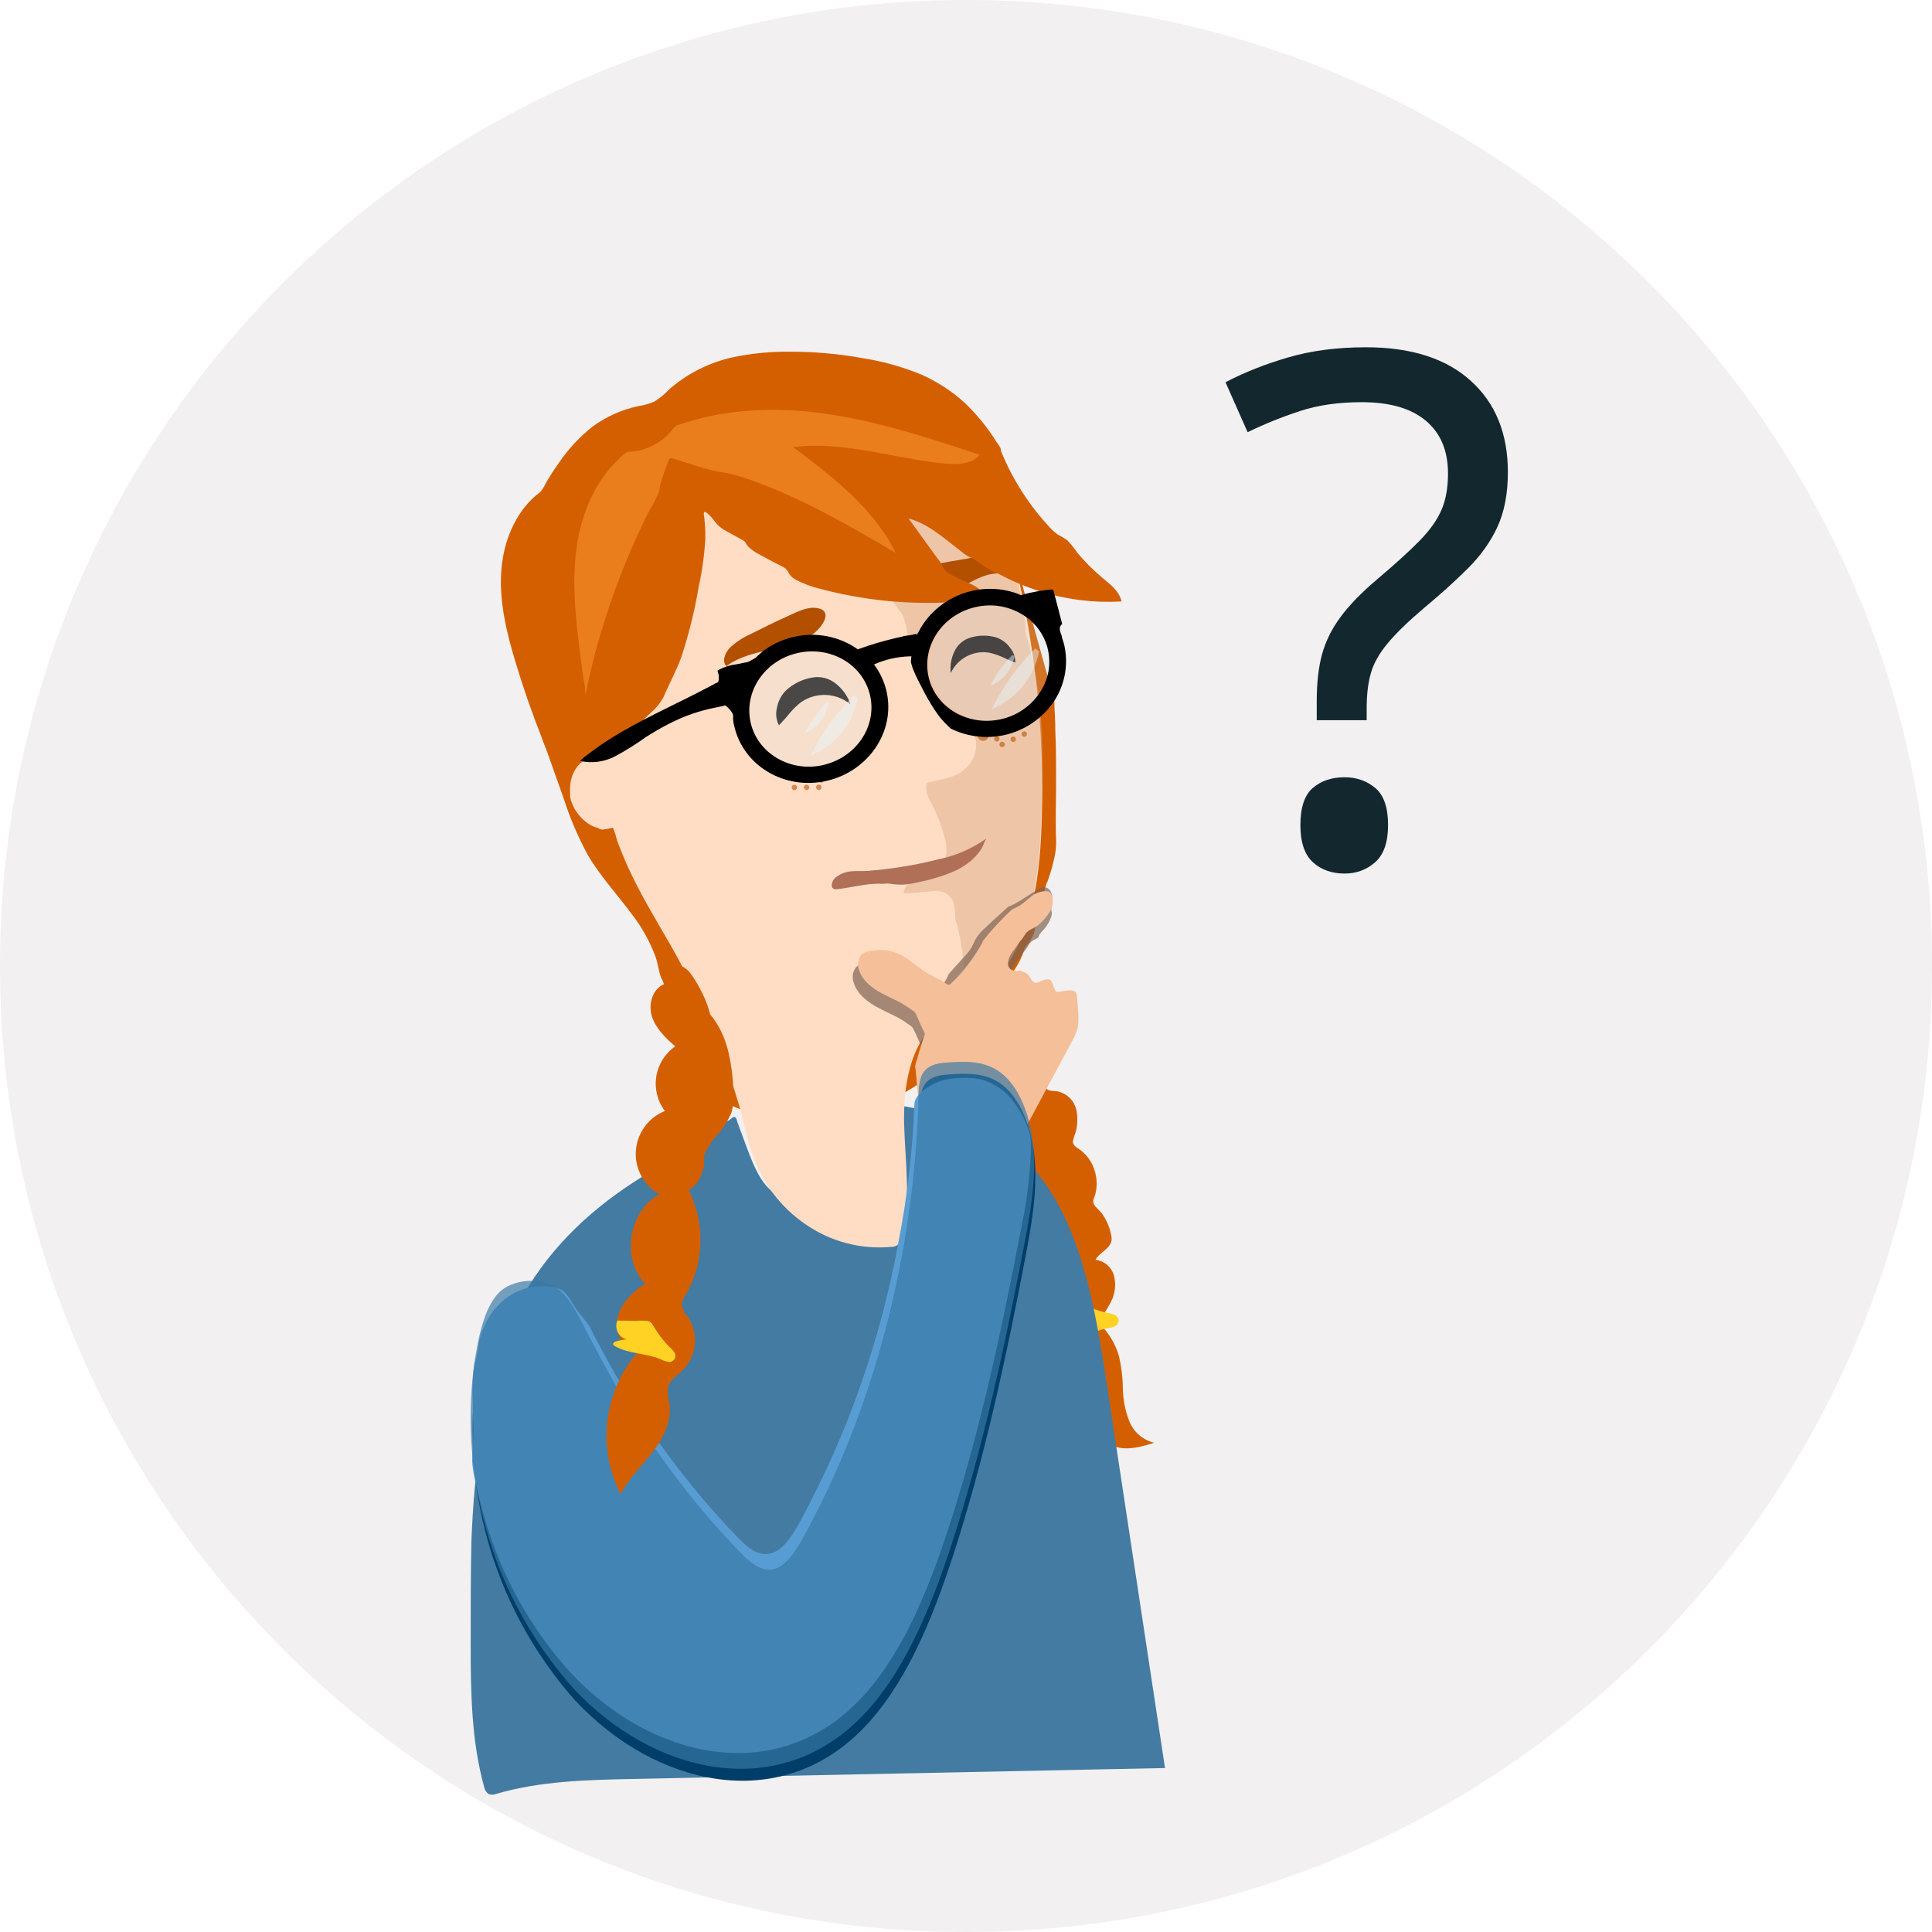
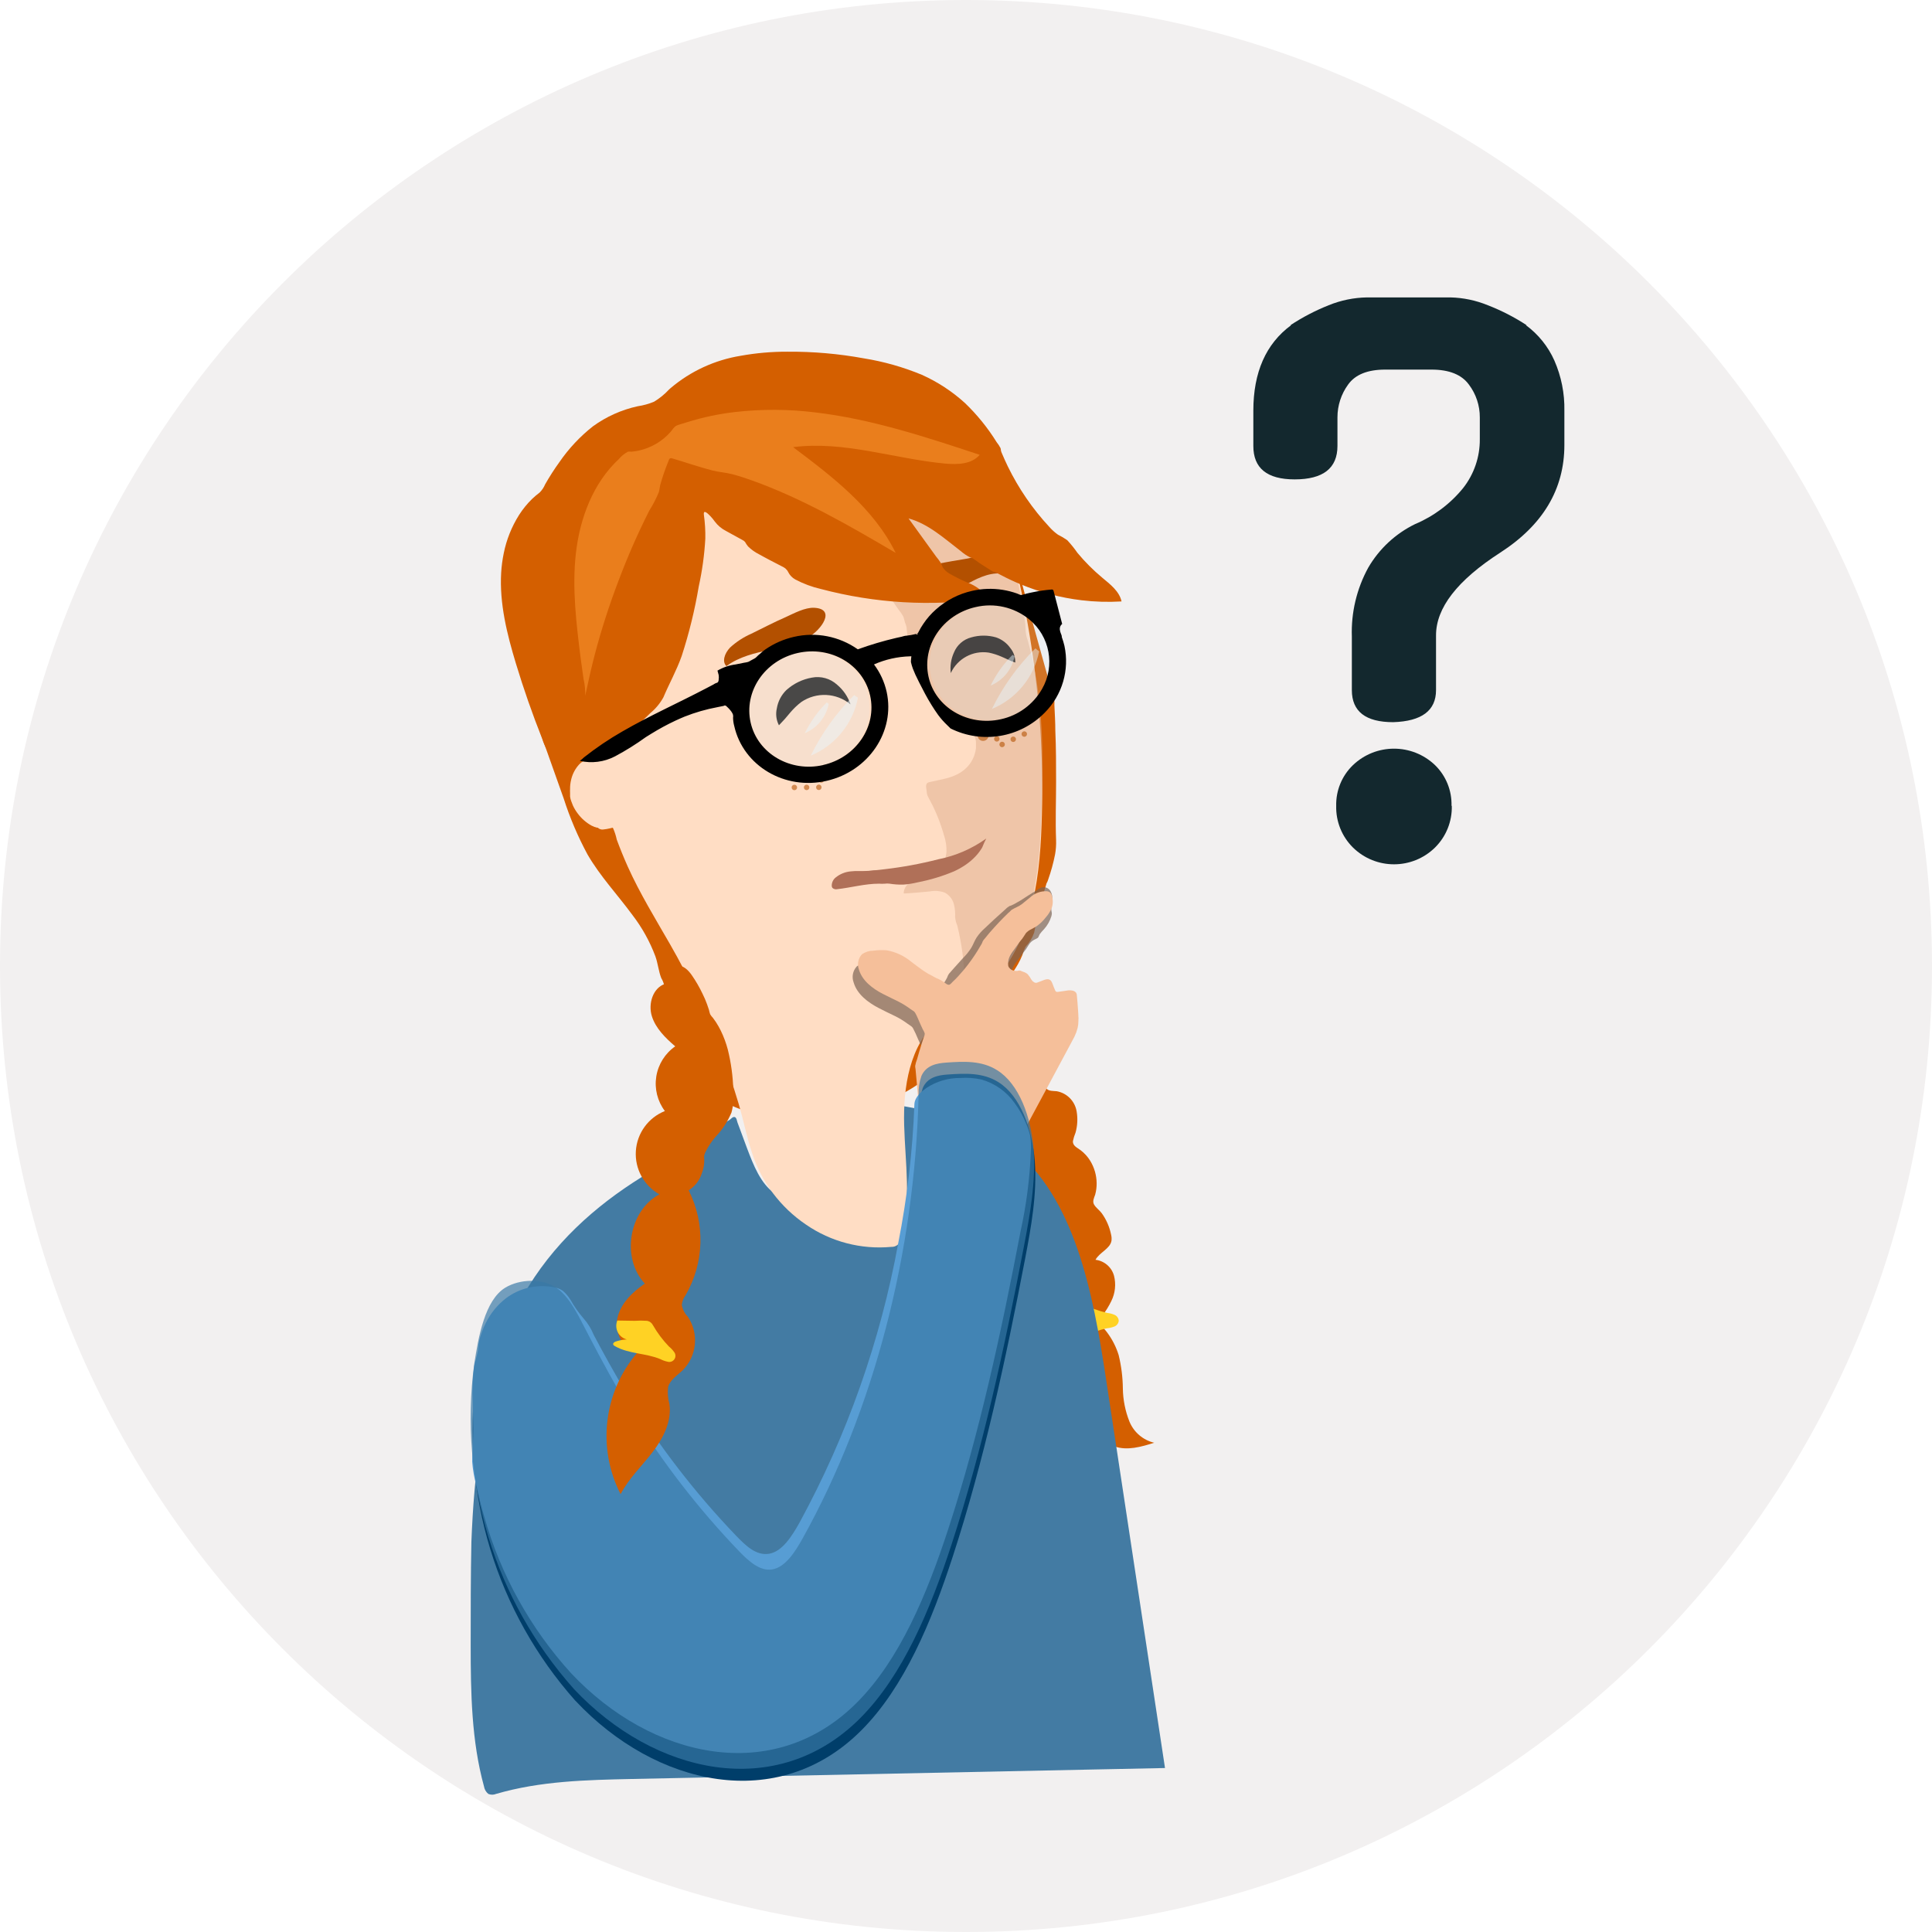
<svg xmlns="http://www.w3.org/2000/svg" viewBox="0 0 353 353">
  <defs>
-     <style>.cls-1{fill:#f2f0f0;}.cls-2{font-size:130.28px;fill:#13282e;font-family:Gugi-Regular, Gugi;}.cls-3{fill:#d45f00;}.cls-4{fill:#ffd224;}.cls-5{fill:#437ba3;}.cls-6{fill:#ffddc4;}.cls-7{opacity:0.5;}.cls-8{fill:#e0ad8b;}.cls-9{fill:#b07058;}.cls-10{opacity:0.8;}.cls-11,.cls-19{fill:#b35000;}.cls-12{fill:#7d6454;opacity:0.7;}.cls-13{fill:#f5bf9a;}.cls-14{fill:#003e6a;}.cls-15{fill:#579dd4;}.cls-16{opacity:0.68;}.cls-17{fill:#3878a6;}.cls-18{fill:#ff9b35;opacity:0.52;}.cls-19{opacity:0.58;}.cls-20{fill:#c9ecff;opacity:0.15;}.cls-21{fill:#e8f7ff;opacity:0.46;}</style>
+     <style>.cls-1{fill:#f2f0f0;}.cls-2{fill:#13282e;}.cls-3{fill:#d45f00;}.cls-4{fill:#ffd224;}.cls-5{fill:#437ba3;}.cls-6{fill:#ffddc4;}.cls-7{opacity:0.5;}.cls-8{fill:#e0ad8b;}.cls-9{fill:#b07058;}.cls-10{opacity:0.8;}.cls-11,.cls-19{fill:#b35000;}.cls-12{fill:#7d6454;opacity:0.7;}.cls-13{fill:#f5bf9a;}.cls-14{fill:#003e6a;}.cls-15{fill:#579dd4;}.cls-16{opacity:0.68;}.cls-17{fill:#3878a6;}.cls-18{fill:#ff9b35;opacity:0.52;}.cls-19{opacity:0.58;}.cls-20{fill:#c9ecff;opacity:0.15;}.cls-21{fill:#e8f7ff;opacity:0.46;}</style>
  </defs>
  <g id="Layer_2" data-name="Layer 2">
    <g id="plan">
      <circle class="cls-1" cx="176.5" cy="176.5" r="176.5" />
-       <text class="cls-2" transform="translate(222.35 157.78)">?</text>
+       <path class="cls-2" d="M265,54.34a19.19,19.19,0,0,1,6.84,1.43,37.84,37.84,0,0,1,7.1,3.65h-.13A16.21,16.21,0,0,1,284,65.87a21.74,21.74,0,0,1,1.83,9.18v6.26q0,12.1-11.73,19.67t-11.72,15.11v10q0,5.61-7.82,5.86-7.56,0-7.56-5.86v-9.77A24.48,24.48,0,0,1,250,103.71a20.07,20.07,0,0,1,8.53-7.94,22.64,22.64,0,0,0,8.79-6.58,14.26,14.26,0,0,0,3.06-8.93v-4a9.88,9.88,0,0,0-2-6q-2-2.73-6.83-2.73H253.1q-4.83,0-6.78,2.73a10.14,10.14,0,0,0-1.95,6v5.21q0,6.12-7.82,6.12-7.56,0-7.55-6.12V75.05q0-10.55,6.9-15.63h-.13a38.84,38.84,0,0,1,7-3.65,19.36,19.36,0,0,1,7-1.43Zm.26,92.89a10.34,10.34,0,0,1-3.06,7.62,10.7,10.7,0,0,1-15,0,10.34,10.34,0,0,1-3.06-7.62,10,10,0,0,1,3.06-7.43,10.85,10.85,0,0,1,15,0A10,10,0,0,1,265.21,147.23Z" />
      <path class="cls-3" d="M183.66,178.34l-.07,0a2.81,2.81,0,0,0-.49-.09,3.19,3.19,0,0,0-1.91.16,4,4,0,0,0-1.45,1.52l-1.32,2c-.1.15-.28.37-.25.56s.15.23.17.37a3.47,3.47,0,0,1-.2,1.22l-.4,2.22-.81,4.44a7.52,7.52,0,0,0-.18,2.26,7.19,7.19,0,0,0,1.08,2.72c1.46,2.54,3.51,5.24,6.43,5.46a1.88,1.88,0,0,0-1.47,2.49,3.72,3.72,0,0,0,2.46,2.1,15.23,15.23,0,0,0,1.51.4c.33.08.94.09,1.13.43.33.61-.73,1.69-1,2.16a9.35,9.35,0,0,0-1.52,5.55c.23,2.67,2.53,5.19,5.32,4.91,0,.24-.34.55-.49.74a11.82,11.82,0,0,0-.77,1.05,14.92,14.92,0,0,0-1.27,2.28,15.3,15.3,0,0,0-1.29,5,3,3,0,0,0,.15,1.42,2.64,2.64,0,0,0,.88,1,8,8,0,0,0,3.3,1.52,6.1,6.1,0,0,0-1.58,5.64,8.63,8.63,0,0,0,2.75,4.22,23.43,23.43,0,0,0,2,1.66c.22.16.66.3.72.58s-.26,1.11-.35,1.48a17.09,17.09,0,0,0-.6,5.18c0,.14,0,.28,0,.41.41,3.71,2.83,6.86,5.33,9.63a10.9,10.9,0,0,0,4.16,3.24c2.33.83,4.9.08,7.26-.66a6.51,6.51,0,0,1-4.53-3.88,17,17,0,0,1-1.2-6,27,27,0,0,0-.77-6.15,13.66,13.66,0,0,0-2.07-4.08c-.41-.57-.94-1.07-1.32-1.65a.9.9,0,0,1-.23-.4c0-.4.45-.81.66-1.1a15.1,15.1,0,0,0,1.63-2.65,6.68,6.68,0,0,0,.48-4.62,4,4,0,0,0-3.38-2.9c.73-1.36,2.66-2,2.92-3.47a3.08,3.08,0,0,0-.07-1.13,10.17,10.17,0,0,0-1.7-3.9c-.4-.55-1.07-1-1.41-1.59s0-1.23.2-1.81a7.5,7.5,0,0,0,.27-2.11,8,8,0,0,0-1.17-4.07,7,7,0,0,0-1.77-1.95c-.64-.48-1.43-.79-1.4-1.63a8.8,8.8,0,0,1,.49-1.59,8.86,8.86,0,0,0,.2-3.83,4.49,4.49,0,0,0-3.65-3.72c-.65-.06-1.42,0-1.85-.46-.61-.69.06-1.73.57-2.51,1.71-2.6,1-5.08.28-7.83-.69-2.56-3.17-4.73-5.22-6.28a8.78,8.78,0,0,1-2.88-2.87,4.68,4.68,0,0,1-.19-.45,2.85,2.85,0,0,0-.15-.52Z" />
      <path class="cls-4" d="M191.82,241.06a2.57,2.57,0,0,0,4.27,1.4,7.21,7.21,0,0,0-2.48,2.06c-.11.18-.21.42-.08.58a.57.57,0,0,0,.46.13c2.9-.16,5.43-2,8.29-2.54a5.14,5.14,0,0,0,1.34-.32,1.28,1.28,0,0,0,.79-1.05,1.27,1.27,0,0,0-.76-1.08,4.64,4.64,0,0,0-1.34-.35,19.91,19.91,0,0,1-4.59-1.68,1.44,1.44,0,0,0-1.32-.09,15,15,0,0,0-1.94,1.22Z" />
      <path class="cls-3" d="M191.52,160.69a32.72,32.72,0,0,0,1.25-4.56,12.31,12.31,0,0,0,.19-2.64c-.14-3.52,0-7.08,0-10.61,0-3.12,0-6.25-.14-9.37,0-1.57-.1-3.13-.17-4.69a6.58,6.58,0,0,0-.19-2c-.51-1.38-.93-2.79-1.32-4.22l-1.2-4.31-2.4-8.64c-.35-1.23-.64-2.5-1-3.72a.82.82,0,0,0-.24-.41.65.65,0,0,0-.53,0l-.86.22c-1.86.44-3.76.66-5.63,1.06a15.06,15.06,0,0,0-4.61,1.66c-.44.26-.85.59-1.32.81s-.84.26-1.26.43a13,13,0,0,0-3.58,2.6c-1.8,1.58-3.62,3.13-5.46,4.67q-5.94,5-12.12,9.6l-1.33,1q-3.95,2.94-8,5.74l-2,1.39c-.48.33-.92.74-1.52.46a14.3,14.3,0,0,0-1.52-.88,6.18,6.18,0,0,0-2-.25q-13.31-.12-26.63.47l-3,.14a13.89,13.89,0,0,1-2.57.13,8.91,8.91,0,0,1-1.21-.38l-2.52-.78,4.36,12.27a60.35,60.35,0,0,0,4.35,10.23c2.31,4,5.5,7.37,8.22,11.08a29.32,29.32,0,0,1,4.18,7.52c.47,1.3.58,2.71,1.08,4a4.4,4.4,0,0,1,.63,2.59,2.35,2.35,0,0,0,.08,1.77c.32.63.65,1.26,1,1.88.68,1.29,1.39,2.57,2.12,3.84,1.42,2.5,2.9,5,4.4,7.43.73,1.2,1.46,2.4,2.21,3.59a4.29,4.29,0,0,0,1.46,1.72,22.32,22.32,0,0,0,6.71,2.25,33.2,33.2,0,0,0,7.18.57,45.61,45.61,0,0,0,14.23-2.81,28,28,0,0,0,7-3.5c3.32-2.42,5.7-5.83,8.37-8.89a35.92,35.92,0,0,1,2.49-2.6c.51-.46,1.07-.87,1.57-1.34a2.39,2.39,0,0,0,.55-.75c.32-.69.51-1.39.89-2.05,1-1.81,2.44-3.39,3.59-5.12.25-.38.5-.77.72-1.17a13.89,13.89,0,0,0,.79-1.65,7.1,7.1,0,0,1,.6-1.51,7.26,7.26,0,0,0,1.54-2.55,85.56,85.56,0,0,1,2.26-9C191.37,161.15,191.45,160.92,191.52,160.69Z" />
      <path class="cls-5" d="M87.85,260.74c0,.34-.07.68-.1,1a11.22,11.22,0,0,0,0,1.54,13.15,13.15,0,0,1-.27,2.16q-.16,1.16-.3,2.31c-.19,1.54-.35,3.08-.48,4.63-.27,3.1-.45,6.21-.57,9.32C86,288,86,294.2,86,300.45v.18c0,8.67.15,17.48,2.43,25.76a2.23,2.23,0,0,0,.79,1.38,1.84,1.84,0,0,0,1.42,0c8.07-2.36,16.49-2.55,24.82-2.73l97.4-2-10.78-71.13c-2.38-15.72-5.67-33.13-17.29-42.27a29.51,29.51,0,0,0-5.12-3.22,40.47,40.47,0,0,0-8-2.92c-1.36-.36-2.74-.67-4.12-.94l-2.07-.38a15.69,15.69,0,0,0-1.67-.27,1.26,1.26,0,0,0-1.22.66,3.67,3.67,0,0,0-.13.66c-.08.44-.17.88-.26,1.31-.17.88-.35,1.75-.53,2.62q-.56,2.61-1.16,5.21l-.69,2.85a7,7,0,0,1-.94,2.43c-.93,1.28-2.54,1.58-4,1.74a56.93,56.93,0,0,1-6.26.32c-2.46,0-5-.2-7.12-1.68-2.53-1.8-3.82-5.1-5-8.21l-1.17-3.16-.58-1.56c-.11-.31-.16-.9-.51-1s-.71.37-.9.49-.65.4-1,.6c-2.6,1.66-5.09,3.54-7.64,5.29-1.37.94-2.77,1.85-4.2,2.66-8.75,4.94-16.89,11.37-22.83,20.2a60,60,0,0,0-6.68,13.32,64,64,0,0,0-2.37,8.55q-.43,2.19-.72,4.41C87.94,259.94,87.89,260.34,87.85,260.74Z" />
      <path class="cls-6" d="M109.27,151.23l-.17,0a3.87,3.87,0,0,1-1-.37,7.85,7.85,0,0,1-2.54-2.22,7.76,7.76,0,0,1-.88-1.46c-.11-.26-.22-.53-.31-.8a3.8,3.8,0,0,1-.21-.82c0-.22,0-.43,0-.65a6.45,6.45,0,0,1,0-.76,6.52,6.52,0,0,1,.16-1.53,6.2,6.2,0,0,1,1.28-2.7,4.28,4.28,0,0,1,2.41-1.48l.2,0c-5.88-9.33-11-19.56-11.7-30.56s3.72-22.9,13.23-28.47c4.44-2.6,9.58-3.66,14.58-4.87,9-2.19,18.05-5,27.35-5.22S170.86,72,176.55,79.39c2.74,3.54,4.31,7.83,5.67,12.09a173.65,173.65,0,0,1,8,61.29c-.53,10.73-2.78,22.64-11.51,28.89-2.36,1.68-5.08,2.85-7.27,4.74-5.26,4.54-6.43,12.21-6.24,19.16s1.35,14.05-.58,20.72a1.69,1.69,0,0,1-1.78,1.54,23.62,23.62,0,0,1-15.59-4.08,25.17,25.17,0,0,1-9.83-13.05c-1-2.95-1.58-6.06-2.47-9.05q-1.51-5.08-3.43-10a138,138,0,0,0-9.11-19.14c-2.67-4.65-5.51-9.27-7.72-14.18q-1.08-2.42-2-4.91a10.53,10.53,0,0,0-.66-2.06c-.09-.15-.11-.12-.27-.08l-.31.08a9.38,9.38,0,0,1-1.18.2,1.17,1.17,0,0,1-.78-.13l-.15-.09Z" />
      <g class="cls-7">
        <path class="cls-8" d="M151.35,89.21,159,101.33a6.33,6.33,0,0,1,1.17,2.51,12.34,12.34,0,0,0,1.7,4,43,43,0,0,0,2.36,3.61,7.57,7.57,0,0,1,.82,1.21,10.69,10.69,0,0,1,.3,1.07,4.3,4.3,0,0,1,.31,1c0,.19,0,.38.05.58,0,.41.12.81.19,1.22a22.46,22.46,0,0,0,.58,2.39,22.82,22.82,0,0,0,1.92,4.53,22.27,22.27,0,0,0,4.08,5.28c1.15,1.1,2.41,2.08,3.54,3.2a12.47,12.47,0,0,1,1.53,1.79,3,3,0,0,1,.77,1.87c0,.38,0,.77,0,1.15a6,6,0,0,1-2.63,4.27c-1.77,1.23-3.88,1.4-5.91,1.9-.89.23-.49,1.06-.46,1.73a1.91,1.91,0,0,0,.14.71c.35.75.78,1.46,1.13,2.21a32.65,32.65,0,0,1,1.78,4.68c0,.14.09.29.13.43a8.61,8.61,0,0,1,.43,3,5,5,0,0,1-1.44,3.13,9.66,9.66,0,0,1-1.43,1,7,7,0,0,1-.6.48,4.36,4.36,0,0,1-1.1.44,8.7,8.7,0,0,0-2,.5,2.33,2.33,0,0,0-1.25,2c0,.12,4.52-.32,4.9-.36a5,5,0,0,1,2.65.25,3.34,3.34,0,0,1,1.67,2.27,7.8,7.8,0,0,1,.18,2.16,5,5,0,0,0,.39,1.55c.23.87.4,1.75.57,2.63a38.77,38.77,0,0,1,.63,9.56,2,2,0,0,0,.34,1.45s.16.16.25.13l.14-.07a7.23,7.23,0,0,0,.66-.4c.12-.09.25-.13.37-.21l.35-.24c.23-.17.45-.35.66-.53l.31-.25,1.43-1.21c.41-.35.83-.7,1.22-1.08.19-.19.38-.39.56-.59a1.79,1.79,0,0,0,.25-.31,2,2,0,0,1,.2-.3c0-.06,0-.12.09-.18l.11-.17c.08-.11.15-.22.24-.33s.33-.42.51-.63l.41-.5a2.46,2.46,0,0,0,.38-.62,1.38,1.38,0,0,1,.08-.27l.21-.38c.27-.49.53-1,.78-1.51.14-.29.27-.58.4-.87,3.32-7.49,4-15.85,4.25-24,.19-5.06.27-10.13,0-15.19a83.11,83.11,0,0,0-1.29-10.8c-.35-1.78-.76-3.55-1.25-5.29a5.85,5.85,0,0,1-.38-2A14.29,14.29,0,0,0,187,112c-.29-2-.65-4-1.05-6-.62-3.13-1.33-6.25-2-9.36A43.91,43.91,0,0,0,181,87.22c-.59-1.21-1.29-2.37-2-3.52l-1.25-2.06a6.34,6.34,0,0,1-.51-.92c-.08-.2-.11-.41-.2-.6a5.47,5.47,0,0,0-1.14-1.39,27.15,27.15,0,0,0-3.67-3.2,28.39,28.39,0,0,0-8.54-4.18,27.57,27.57,0,0,0-9.47-1.12,34.44,34.44,0,0,0-13.54,4c.31,1.55,1.77,2.54,2.92,3.63a22.57,22.57,0,0,1,3.28,4.35Z" />
      </g>
      <path class="cls-9" d="M171.45,157a22.64,22.64,0,0,0,8.75-3.79,14,14,0,0,0-.67,1.47,1.48,1.48,0,0,1-.17.33,4.52,4.52,0,0,1-.34.51,9,9,0,0,1-.78.95,10.87,10.87,0,0,1-1.87,1.58,14,14,0,0,1-2.07,1.16,33.51,33.51,0,0,1-6.61,2,15.84,15.84,0,0,1-2.66.42,13.9,13.9,0,0,1-2.49-.17,3,3,0,0,0-.85,0,6.37,6.37,0,0,1-1.07,0c-2.57,0-5.06.71-7.61,1a1,1,0,0,1-.92-.23.82.82,0,0,1-.12-.34,1.92,1.92,0,0,1,.79-1.62,5.07,5.07,0,0,1,2.69-1.06,10.75,10.75,0,0,1,1.5-.06l.72,0a11.4,11.4,0,0,0,1.93-.14c.65,0,1.3-.12,2-.19A73.9,73.9,0,0,0,171.45,157Z" />
      <path class="cls-10" d="M143.66,126.1a9.38,9.38,0,0,1,4.68-2.29,5.31,5.31,0,0,1,4.6,1.29,8,8,0,0,1,2.46,3.6,7.49,7.49,0,0,0-9-.43,13,13,0,0,0-2,1.91,31,31,0,0,1-2.08,2.34,4.51,4.51,0,0,1-.38-3.11A6.05,6.05,0,0,1,143.66,126.1Z" />
      <path class="cls-10" d="M182,116.46a8.18,8.18,0,0,0-4.55,0,4.66,4.66,0,0,0-3.15,2.76,7,7,0,0,0-.58,3.76,6.56,6.56,0,0,1,6.94-3.74,11.61,11.61,0,0,1,2.32.74c.83.34,1.67.82,2.52,1.07a3.93,3.93,0,0,0-.87-2.6A5.29,5.29,0,0,0,182,116.46Z" />
      <path class="cls-11" d="M176.17,107c2.07-1.17,4.31-2.38,6.69-2.22a2.92,2.92,0,0,0-2.24-2.79,8.41,8.41,0,0,0-3.83.06c-1.87.31-3.74.62-5.59,1-1.44.33-3.27.54-4.31,1.69-2.42,2.69,1.27,4.68,3.73,4.43A14.74,14.74,0,0,0,176.17,107Z" />
      <path class="cls-11" d="M140.73,118.71c-2.76.6-5.69,1.27-8,3-.84-.8-.37-2.31.66-3.39a14.06,14.06,0,0,1,3.88-2.53c2.06-1,4.11-2.09,6.21-3,1.62-.74,3.59-1.82,5.29-1.74,4,.2,1.39,4-1.23,5.51A23.9,23.9,0,0,1,140.73,118.71Z" />
      <path class="cls-12" d="M193,189.5l2.8-4.49a2.93,2.93,0,0,0,.48-1.12.72.72,0,0,0-.07-.48c-.17-.2-.63,0-.82,0l-1,.16a.7.7,0,0,1-.43,0c-.22-.11-.26-.38-.36-.58-.2-.42-.31-.87-.52-1.29a1.3,1.3,0,0,0-.23-.33,1,1,0,0,0-.71-.21,3.19,3.19,0,0,0-.73.21l-.66.25-.33.13a.71.71,0,0,1-.47.09.86.86,0,0,1-.3-.12,1.62,1.62,0,0,1-.48-.46,6.72,6.72,0,0,0-.71-1,2.48,2.48,0,0,0-.81-.45,1.94,1.94,0,0,1-.42-.17.77.77,0,0,0-.44-.1c-.1,0-.2.06-.3.07a1.94,1.94,0,0,1-.72-.05,1.41,1.41,0,0,1-1-.89,2.72,2.72,0,0,1,0-.9,2.5,2.5,0,0,1,.2-.77,7,7,0,0,1,.87-1.4l1.09-1.48a10.14,10.14,0,0,0,1-1.43,2.47,2.47,0,0,1,1.06-1c.23-.14.6-.23.73-.46s.14-.37.25-.54a7.85,7.85,0,0,1,.8-.93,6.31,6.31,0,0,0,1.33-2.35,1.87,1.87,0,0,0,.08-.57,7.79,7.79,0,0,1-.12-1c.08-1,.47-2-.11-3a1.47,1.47,0,0,0-1.6-.71,2.11,2.11,0,0,0-.52.26l-2.15,1.35c-.6.37-1.14.78-1.77,1.1a8.55,8.55,0,0,1-1.16.61l-.31.1a3.83,3.83,0,0,0-.86.7l-1.89,1.7c-.6.55-1.19,1.11-1.78,1.67a8.94,8.94,0,0,0-1.47,1.67c-.39.61-.62,1.31-1,1.93A10.39,10.39,0,0,1,176,175l-1.74,1.93-.88,1a2.43,2.43,0,0,0-.32.67,8.43,8.43,0,0,1-.53.92c-.2.32-.4.64-.61.95s-.36.69-.59.79-.72-.2-.91-.33c-.34-.23-.74-.39-1.11-.6s-.76-.47-1.13-.73c-.73-.52-1.44-1.07-2.16-1.6a10.17,10.17,0,0,0-4.71-2.2,12.3,12.3,0,0,0-2.57.07,3.84,3.84,0,0,0-2.18.69,2.83,2.83,0,0,0-.59,2.94c.63,2.16,2.6,3.65,4.6,4.69,1,.52,2,1,3,1.48a14.68,14.68,0,0,1,2.27,1.39c.23.18.5.31.72.5a1.42,1.42,0,0,1,.25.3,21.49,21.49,0,0,1,.93,2l.37.81c.15.33.37.6.53.92a3.65,3.65,0,0,1,.18,1.24,25.37,25.37,0,0,1,.11,2.76c0,1.82-.19,3.64-.38,5.46s-.38,3.49-.5,5.24c-.06.88-.09,1.75-.09,2.62,0,1.71.14,3.37.29,5.07l.25,2.79.13,1.4a3.73,3.73,0,0,0,.18,1.21c.15.32.44.37.76.43l1.75.34c1.47.31,2.94.58,4.42.87a11.87,11.87,0,0,0,5.2.24,4,4,0,0,0,.82-.28,1.11,1.11,0,0,0,.76-1,17.46,17.46,0,0,1,.23-1.91c.17-1.31.34-2.61.52-3.92.35-2.61.74-5.21,1.15-7.81a20.65,20.65,0,0,1,.89-3.92,21,21,0,0,1,2-3.71Z" />
      <path class="cls-13" d="M196.33,189.38a8.27,8.27,0,0,0,.56-1.54,5.43,5.43,0,0,0,.15-1.33,1.77,1.77,0,0,1,0-.23,1.68,1.68,0,0,0,0-.45c0-.43-.05-.86-.07-1.29-.06-.87-.12-1.73-.21-2.6a1,1,0,0,0-.14-.55,1.06,1.06,0,0,0-.7-.4,2.71,2.71,0,0,0-1,0l-.5.08-1,.14a.75.75,0,0,1-.42,0c-.2-.1-.24-.36-.33-.55-.2-.4-.3-.83-.5-1.23a1.34,1.34,0,0,0-.22-.31.86.86,0,0,0-.67-.2,2.53,2.53,0,0,0-.7.2l-.62.24-.32.12a.69.69,0,0,1-.44.09.81.81,0,0,1-.29-.12,1.35,1.35,0,0,1-.45-.44,6,6,0,0,0-.68-1,2.09,2.09,0,0,0-.77-.43,2.78,2.78,0,0,1-.4-.16.69.69,0,0,0-.42-.1c-.09,0-.18.06-.28.07a1.78,1.78,0,0,1-.69-.05,1.35,1.35,0,0,1-1-.84,2.75,2.75,0,0,1,0-.86,2.8,2.8,0,0,1,.2-.74,6.2,6.2,0,0,1,.82-1.32l1-1.41a9.1,9.1,0,0,0,1-1.35c.4-.83,1.45-1.11,2.17-1.59a7.77,7.77,0,0,0,1.65-1.59,6.38,6.38,0,0,0,1.05-1.61,3.51,3.51,0,0,0,.07-2.39,1.2,1.2,0,0,0-.37-.61,1.18,1.18,0,0,0-.5-.19,4.22,4.22,0,0,0-3.13,1.16c-.5.4-1,.83-1.49,1.21s-1.23.65-1.81,1a1.5,1.5,0,0,0-.29.27,2.91,2.91,0,0,1-.37.33c-.55.54-1.1,1.08-1.63,1.64s-1.23,1.34-1.81,2c-.29.34-.58.7-.86,1.05a2.6,2.6,0,0,0-.38.51,1.39,1.39,0,0,0-.06.19,3.13,3.13,0,0,1-.34.62,29.49,29.49,0,0,1-2.26,3.4c-.57.76-1.19,1.48-1.83,2.18q-.48.53-1,1a2.94,2.94,0,0,1-.51.49c-.39.2-.86-.32-1.19-.53a8.76,8.76,0,0,0-.85-.47,6.28,6.28,0,0,1-.83-.39c-.33-.22-.71-.37-1.05-.57s-.73-.45-1.08-.69c-.7-.49-1.36-1-2.05-1.52a9.63,9.63,0,0,0-4.48-2.09,11.07,11.07,0,0,0-2.44.07,3.63,3.63,0,0,0-2.07.65,2.71,2.71,0,0,0-.57,2.79c.61,2.06,2.48,3.47,4.38,4.46.94.49,1.9.92,2.84,1.4a14.81,14.81,0,0,1,2.15,1.33c.22.17.48.3.7.47a1.34,1.34,0,0,1,.23.29c.35.6.59,1.28.88,1.91l.48,1.05a3.81,3.81,0,0,1,.37.76,1.15,1.15,0,0,1-.13.58c-.31.9-.59,1.8-.86,2.71l-.41,1.43a6,6,0,0,0-.35,1.24,3.7,3.7,0,0,0,.07.57l.12,1.33.24,2.66.48,5.32.48,5.26.24,2.66L169,214a3.45,3.45,0,0,0,.17,1.15c.14.3.42.35.72.4l1.67.33c1.39.29,2.79.54,4.19.83a11.31,11.31,0,0,0,4.94.22,2.14,2.14,0,0,0,1.5-.91c.75-1.38,1.37-2.86,2.12-4.25L190,201.2l5.62-10.48C195.87,190.26,196.11,189.82,196.33,189.38Z" />
      <path class="cls-14" d="M105.16,310.77c14.64,15.6,37,20.67,52.24,5.36,7.8-7.82,12.78-19.75,16.69-31.76,5.71-17.5,9.66-35.91,13.21-54.38,1.11-5.83,2.2-11.82,1.77-17.78s-2.67-12-6.65-14.49c-2.84-1.79-6.14-1.61-9.3-1.39-1.68.12-3.66.47-4.52,2.46a9.37,9.37,0,0,0-.51,3.46c-.71,28.9-8.2,57.61-21.12,80.93-1.45,2.62-3.22,5.37-5.6,5.76s-4.28-1.49-6.05-3.32a150,150,0,0,1-19.63-25.42c-2.84-4.6-5.44-9.43-8-14.34-1.57-3.05-3.19-6.64-5.72-8.38s-6.66-1.62-9.33,0c-3.71,2.28-4.89,9-5.65,13.91a74.44,74.44,0,0,0,18.14,59.36Z" />
      <path class="cls-15" d="M104.34,305.71c14.65,15.6,37,20.66,52.24,5.36,7.8-7.82,12.78-19.75,16.7-31.76,5.71-17.5,9.66-35.91,13.2-54.38a82.8,82.8,0,0,0,1.87-14.5,14,14,0,0,0-.12-2.91,12.84,12.84,0,0,0-.72-2.17,16.7,16.7,0,0,0-2.11-3.79,11.16,11.16,0,0,0-6.11-4.33,13.56,13.56,0,0,0-3.81-.27,11,11,0,0,0-6.22,1.83c-.82.59-2.15,1.62-2.19,3a162.42,162.42,0,0,1-2.95,25.34,170.84,170.84,0,0,1-18,51c-1.45,2.61-3.22,5.37-5.6,5.76s-4.28-1.49-6.05-3.32a150.61,150.61,0,0,1-19.63-25.43c-1.26-2-2.47-4.12-3.65-6.24q-1.38-2.49-2.71-5a10.4,10.4,0,0,0-1.85-3,20.13,20.13,0,0,1-2.37-3.36,7.19,7.19,0,0,0-1.42-1.69,4.18,4.18,0,0,0-1.85-.69,11,11,0,0,0-8.48,2,13,13,0,0,0-3.81,4.68,15.29,15.29,0,0,0-1.13,3.06,10.41,10.41,0,0,0-.21,1.47c-.09,1.16-.56,2.21-.75,3.36a32.55,32.55,0,0,0-.24,6.09l.11,5.19c0,2.06-.19,4-.21,6.05a22.41,22.41,0,0,0,.78,4.4q.61,2.89,1.44,5.7A71.31,71.31,0,0,0,104.34,305.71Z" />
      <g class="cls-16">
        <path class="cls-17" d="M104.85,308.59c14.66,15.6,37,20.66,52.3,5.36,7.81-7.83,12.79-19.75,16.71-31.76,5.71-17.5,9.67-35.91,13.21-54.38,1.12-5.84,2.21-11.83,1.78-17.78s-2.67-12-6.66-14.49c-2.84-1.8-6.15-1.61-9.31-1.39-1.68.12-3.66.46-4.53,2.45a9.42,9.42,0,0,0-.51,3.47c-.7,28.9-8.2,57.61-21.14,80.93-1.45,2.61-3.22,5.36-5.61,5.75-2.23.37-4.28-1.49-6.05-3.32A150.26,150.26,0,0,1,115.38,258c-2.84-4.59-5.44-9.42-8-14.34-1.57-3-3.2-6.64-5.73-8.38s-6.67-1.62-9.34,0c-3.72,2.28-4.9,9-5.66,13.91a74.42,74.42,0,0,0,18.17,59.36Z" />
      </g>
      <path class="cls-3" d="M121.52,179.76c-2.24.74-3.12,3.65-2.42,5.9s2.5,4,4.27,5.52A8.31,8.31,0,0,0,121.48,203a8.45,8.45,0,0,0-1,15.22c-5.63,3-7,11.68-2.66,16.31-2.26,1.54-4.39,3.59-5,6.25s1,5.93,3.67,6.31A23.36,23.36,0,0,0,113.39,273c1.48-2.84,3.85-5.1,5.81-7.64s3.57-5.65,3.11-8.83a8,8,0,0,1-.24-3.1c.36-1.34,1.7-2.13,2.7-3.1a7.74,7.74,0,0,0,.91-9.74,4.12,4.12,0,0,1-1.11-2.17,3.57,3.57,0,0,1,.69-1.76,20.15,20.15,0,0,0,.57-19.18,5.59,5.59,0,0,0,2.39-3.07,6.36,6.36,0,0,0,.45-2.73,1.56,1.56,0,0,1,0-.57,3.42,3.42,0,0,1,.29-.75,13,13,0,0,1,1.77-2.64,14.43,14.43,0,0,0,2.92-4.45,11.58,11.58,0,0,0,.33-4.15,34.46,34.46,0,0,0-1-7.35,18.82,18.82,0,0,0-1.27-3.43,15.48,15.48,0,0,0-.9-1.59c-.17-.25-.34-.5-.53-.75a3.52,3.52,0,0,1-.53-.69,7.44,7.44,0,0,1-.22-.81c-.11-.32-.22-.65-.34-1q-.36-1-.81-1.89a24,24,0,0,0-2-3.46l0,0c-.63-.89-1.53-1.81-2.6-1.67C122.23,176.63,121.73,178.38,121.52,179.76Z" />
      <path class="cls-3" d="M183,105.13c1.14.6,2.31,1.15,3.51,1.64a42.34,42.34,0,0,0,11.07,2.9,40.92,40.92,0,0,0,7.34.22c-.4-1.87-2.08-3.13-3.55-4.36a35,35,0,0,1-4.51-4.52A20.71,20.71,0,0,0,195,98.7a12.44,12.44,0,0,0-1.69-1,9.15,9.15,0,0,1-1.57-1.41,45.62,45.62,0,0,1-7.6-11.07c-.38-.78-.73-1.57-1.07-2.37a2.24,2.24,0,0,1-.19-.55,1.54,1.54,0,0,0-.07-.42,6.36,6.36,0,0,0-.71-1.09,36.79,36.79,0,0,0-5.81-7.17,29.88,29.88,0,0,0-7.86-5.14,47.11,47.11,0,0,0-10.57-3,74.28,74.28,0,0,0-14-1.22,47.18,47.18,0,0,0-8.55.75,26.35,26.35,0,0,0-12.77,5.89l-.3.27a12.69,12.69,0,0,1-2.74,2.23,12.51,12.51,0,0,1-3,.83,21.89,21.89,0,0,0-8.16,3.66,29.89,29.89,0,0,0-6.12,6.53A44.34,44.34,0,0,0,99.6,88.5a4.64,4.64,0,0,1-1,1.49,16.23,16.23,0,0,0-1.41,1.2,16.39,16.39,0,0,0-2.35,2.9,20.73,20.73,0,0,0-2.8,7,24.87,24.87,0,0,0-.47,3.54c-.33,5.62,1.06,11.2,2.69,16.59q2.12,7,4.81,13.77a10,10,0,0,0,2,3.6,4.33,4.33,0,0,0,1.58,1,3.44,3.44,0,0,0,.9.19c.3,0,.67-.12,1-.08s.29.21.44.22.53-.25.76-.4a8.41,8.41,0,0,1,2.1-.93,6.63,6.63,0,0,0,2.66-1c.56-.44,1.12-.88,1.67-1.33q1.65-1.34,3.24-2.76c1.16-1,2.3-2.11,3.4-3.21a9.86,9.86,0,0,0,2.39-2.88c1.07-2.53,2.42-4.93,3.34-7.54a88.09,88.09,0,0,0,3.12-12.72,54.72,54.72,0,0,0,1.2-8.73,27.35,27.35,0,0,0-.26-4.34c-.14-1.13.77-.2,1.18.22a8.72,8.72,0,0,1,.82,1,5.81,5.81,0,0,0,2,1.69c1,.55,2,1.11,3,1.65a1.46,1.46,0,0,1,.51.37,5.5,5.5,0,0,0,.56.83,7.89,7.89,0,0,0,2,1.43c.66.36,1.32.73,2,1.08s1.46.77,2.2,1.14a3.11,3.11,0,0,1,.63.38,2,2,0,0,1,.5.65,3.13,3.13,0,0,0,1.31,1.36,19.12,19.12,0,0,0,4.68,1.74,76,76,0,0,0,30.25,1.77s-.4-.79-.45-.86a4.58,4.58,0,0,0-.66-.73,8.32,8.32,0,0,0-1.75-1.1,30.31,30.31,0,0,1-3.93-1.91,3.45,3.45,0,0,1-1.21-1.13,6.14,6.14,0,0,0-.44-.94c-.23-.36-.5-.7-.75-1l-5.06-7c3.65,1,6.55,3.68,9.58,6a7.74,7.74,0,0,0,1.7,1.13,2.18,2.18,0,0,1,.5.2c.41.25.78.56,1.18.83.79.54,1.6,1,2.42,1.54C181.91,104.54,182.45,104.84,183,105.13Z" />
      <path class="cls-4" d="M112.79,241.28a2.56,2.56,0,0,0,2.83,3.49,7.22,7.22,0,0,0-3.21.38c-.19.09-.4.24-.38.44s.18.28.32.36c2.51,1.45,5.66,1.26,8.33,2.39a5,5,0,0,0,1.3.46,1.12,1.12,0,0,0,1.19-1.77,4.82,4.82,0,0,0-.94-1,19.9,19.9,0,0,1-2.93-3.9,1.48,1.48,0,0,0-1.06-.8,16.06,16.06,0,0,0-2.3,0Z" />
      <path class="cls-18" d="M106.11,120.4c-.8-6.4-1.61-12.88-.89-19.29s3.14-12.86,7.87-17.25a5.59,5.59,0,0,1,1.64-1.33,2.9,2.9,0,0,1,.66,0,10.9,10.9,0,0,0,1.41-.22,10.88,10.88,0,0,0,5.73-3.4c.36-.41.61-.95,1.12-1.16s1.27-.41,1.9-.61a47.52,47.52,0,0,1,8.77-1.86,62.09,62.09,0,0,1,14.61.07c10.3,1.21,20.23,4.49,30.07,7.75-1.46,1.74-4.08,1.81-6.34,1.6-9.3-.88-18.5-4.2-27.75-3,7.25,5.44,14.75,11.19,18.74,19.32-8.49-5-17-9.92-26.28-13.25-1.18-.42-2.37-.81-3.59-1.13s-2.41-.37-3.57-.67c-2.48-.63-4.94-1.5-7.4-2.22a.5.5,0,0,0-.38,0,.49.49,0,0,0-.23.33,39.82,39.82,0,0,0-1.58,4.57c-.09.42-.12.86-.25,1.28a21.23,21.23,0,0,1-1.73,3.35A129,129,0,0,0,113,106.14a132.61,132.61,0,0,0-4.33,13.46c-.65,2.49-1.2,5-1.74,7.52a12.27,12.27,0,0,0-.31-3.07Z" />
      <circle class="cls-19" cx="146.69" cy="141.41" r="1" />
      <circle class="cls-19" cx="150.05" cy="142.51" r="0.5" />
      <circle class="cls-19" cx="149.14" cy="140.72" r="0.5" />
      <circle class="cls-19" cx="147.38" cy="143.87" r="0.5" />
      <ellipse class="cls-19" cx="152.04" cy="140.9" rx="1" ry="0.98" transform="translate(-47.4 84.38) rotate(-27)" />
      <circle class="cls-19" cx="149.61" cy="143.85" r="0.5" />
      <circle class="cls-19" cx="145.14" cy="143.88" r="0.5" />
      <circle class="cls-19" cx="184.69" cy="132.56" r="1" />
      <circle class="cls-19" cx="182.13" cy="135" r="0.5" />
      <circle class="cls-19" cx="182.18" cy="133" r="0.5" />
      <circle class="cls-19" cx="185.13" cy="135.07" r="0.5" />
      <ellipse class="cls-19" cx="179.64" cy="134.41" rx="0.98" ry="1" transform="translate(40.8 310.65) rotate(-88.58)" />
      <circle class="cls-19" cx="183.1" cy="136.02" r="0.5" />
      <circle class="cls-19" cx="187.15" cy="134.12" r="0.5" />
      <ellipse class="cls-20" cx="147.89" cy="129.58" rx="11" ry="10.5" transform="translate(-24.94 35.82) rotate(-12.75)" />
      <ellipse class="cls-20" cx="180.83" cy="121.1" rx="11" ry="10.5" transform="translate(-22.26 42.88) rotate(-12.75)" />
      <path d="M194.07,114l-1.56-6a.33.33,0,0,0-.44-.28,26,26,0,0,0-3.27.47c-.43.08-.85.18-1.27.28a.85.85,0,0,0-.19.06,3.15,3.15,0,0,0-.44.11.82.82,0,0,1-.46.06c-.21-.07-.42-.19-.62-.26a14.81,14.81,0,0,0-2.62-.67,14.61,14.61,0,0,0-5.59.19,14.79,14.79,0,0,0-6.61,3.4,13.42,13.42,0,0,0-2.28,2.6,12.27,12.27,0,0,0-.88,1.48c-.17.32-.1.24-.35.34l.19,0-.09.18-.22-.13a13.12,13.12,0,0,1-1.77.32c-.29,0-.58.12-.87.19l-1,.22a62.05,62.05,0,0,0-7,2.08,14.54,14.54,0,0,0-11.66-2.28,15.09,15.09,0,0,0-5.21,2.28c-.36.26-.71.53-1,.82a5.17,5.17,0,0,0-.65.59,1.36,1.36,0,0,1-.41.3c-.3.18-.63.31-.91.5a.88.88,0,0,1-.2.09,4.74,4.74,0,0,1-.75.15l-1.53.31a8.84,8.84,0,0,0-3.32,1.13s.2.73.22.8a2.64,2.64,0,0,1,0,.84c0,.2-.06.48-.28.57a2,2,0,0,1-.26.09,2.52,2.52,0,0,0-.42.24c-.43.23-.86.46-1.3.68-2.53,1.33-5.13,2.59-7.71,3.87s-5.1,2.57-7.58,4a57,57,0,0,0-7.06,4.76,5.85,5.85,0,0,1-.76.64,9.35,9.35,0,0,0,6.44-.83,48.33,48.33,0,0,0,5.62-3.51l1-.62a43.25,43.25,0,0,1,4.39-2.38c.56-.26,1.12-.51,1.68-.74a32.3,32.3,0,0,1,6-1.73l1.08-.22c.1,0,.21-.1.31-.1a.67.67,0,0,1,.37.24,5.43,5.43,0,0,1,.73.79,3,3,0,0,1,.28.45,1.86,1.86,0,0,1,.1.25s0,.05,0,.09a.86.86,0,0,1,0,.39,6,6,0,0,0,.22,1.57c1.64,7.26,9.21,11.76,16.88,10S163.6,133.65,162,126.4a13.08,13.08,0,0,0-2.31-5,17.37,17.37,0,0,1,6.57-1.48h.26a8.33,8.33,0,0,0-.08.86,1.18,1.18,0,0,0,0,.2,9.6,9.6,0,0,0,.34,1.16,21,21,0,0,0,1,2.21,2.59,2.59,0,0,1,.14.29c.72,1.42,1.45,2.85,2.3,4.2.38.61.77,1.21,1.19,1.79a14.29,14.29,0,0,0,1.68,1.89c.21.19.4.38.59.58a14.85,14.85,0,0,0,17.2-2.88,13.31,13.31,0,0,0,3.6-12.24,15.25,15.25,0,0,0-.48-1.59s0-.1,0-.15a1.88,1.88,0,0,0-.14-.42,2.8,2.8,0,0,1-.22-.8A1.13,1.13,0,0,1,194.07,114Zm-43.69,25.79c-6,1.36-11.95-2.12-13.23-7.77s2.56-11.35,8.6-12.71,11.95,2.11,13.23,7.77S156.41,138.42,150.38,139.78Zm40-13.88a11.47,11.47,0,0,1-7.49,5.5c-6,1.36-12-2.12-13.24-7.78s2.56-11.34,8.6-12.71a11.38,11.38,0,0,1,9.78,2.23,10,10,0,0,1,2.35,12.76Z" />
      <path class="cls-21" d="M156.07,127a40.82,40.82,0,0,0-7.94,11.07,14.47,14.47,0,0,0,8.63-10.59A4.72,4.72,0,0,1,156.07,127Z" />
      <path class="cls-21" d="M189.18,118.46a40.82,40.82,0,0,0-7.94,11.07A14.43,14.43,0,0,0,189.87,119,4.79,4.79,0,0,1,189.18,118.46Z" />
      <path class="cls-21" d="M151.05,128.35a20.65,20.65,0,0,0-4,5.61,7.31,7.31,0,0,0,4.37-5.37A2.71,2.71,0,0,1,151.05,128.35Z" />
      <path class="cls-21" d="M185,119.65a20.69,20.69,0,0,0-4,5.61,7.33,7.33,0,0,0,4.38-5.36A2.22,2.22,0,0,1,185,119.65Z" />
    </g>
  </g>
</svg>
